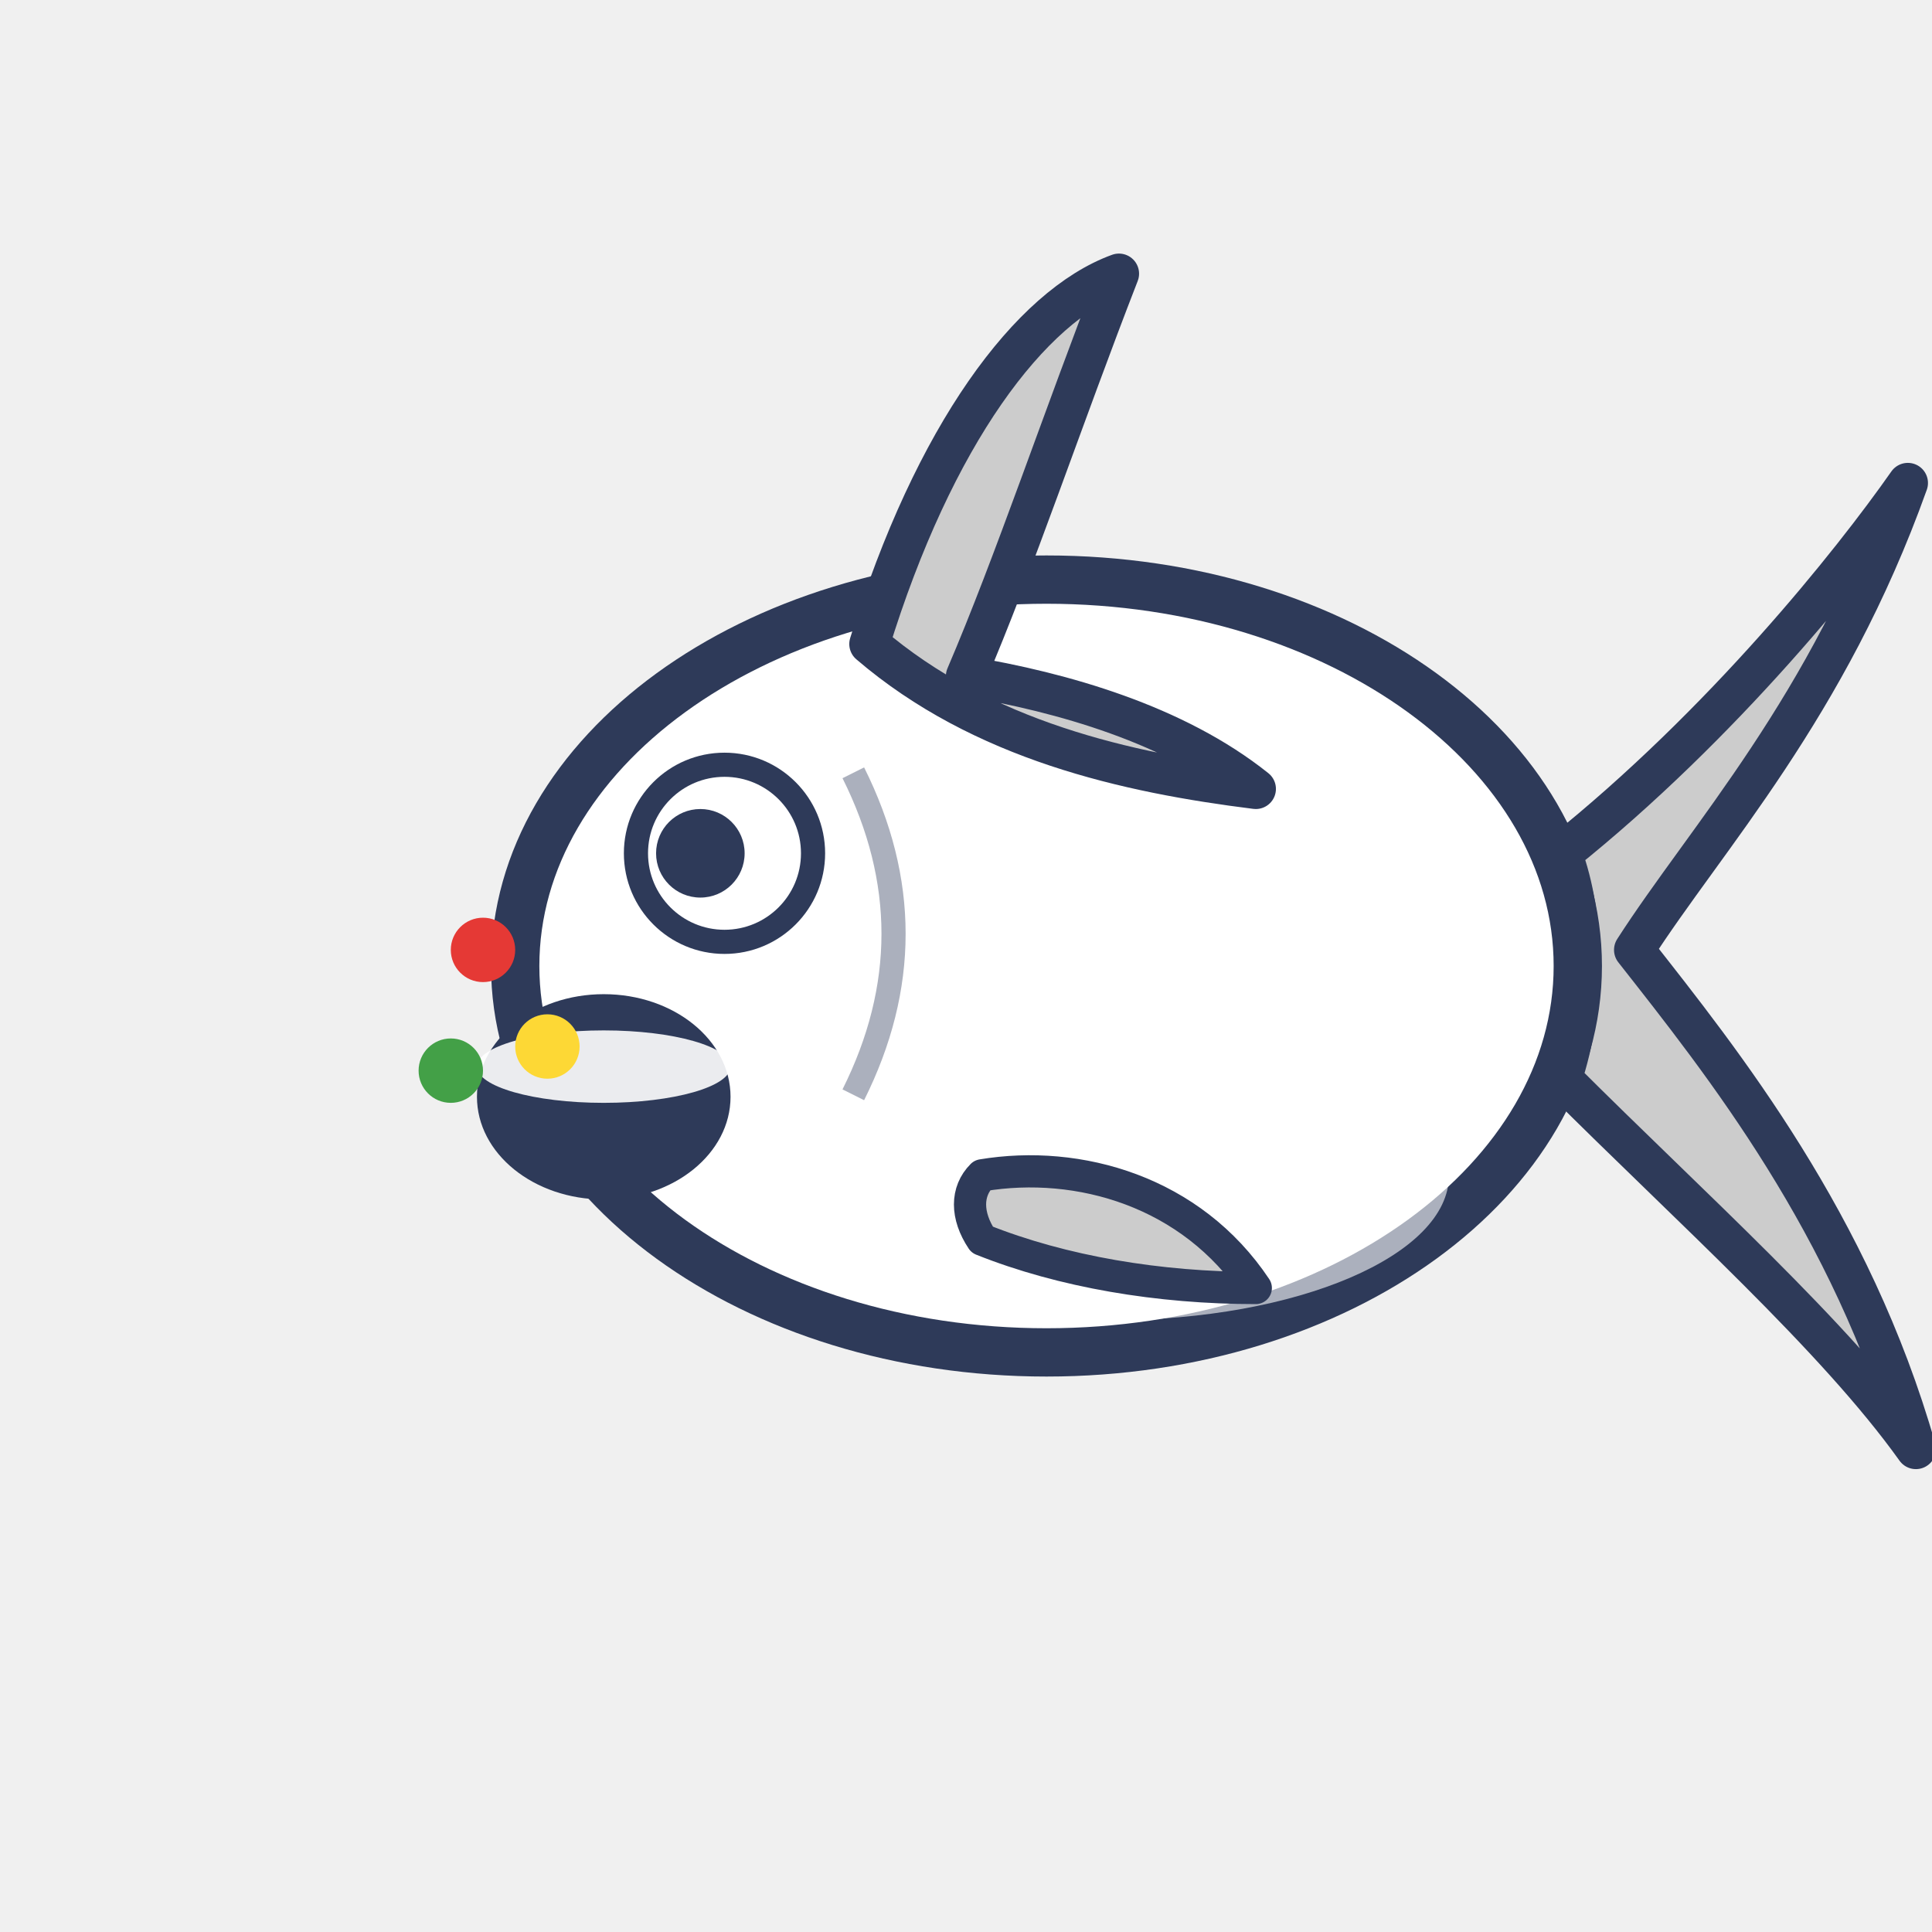
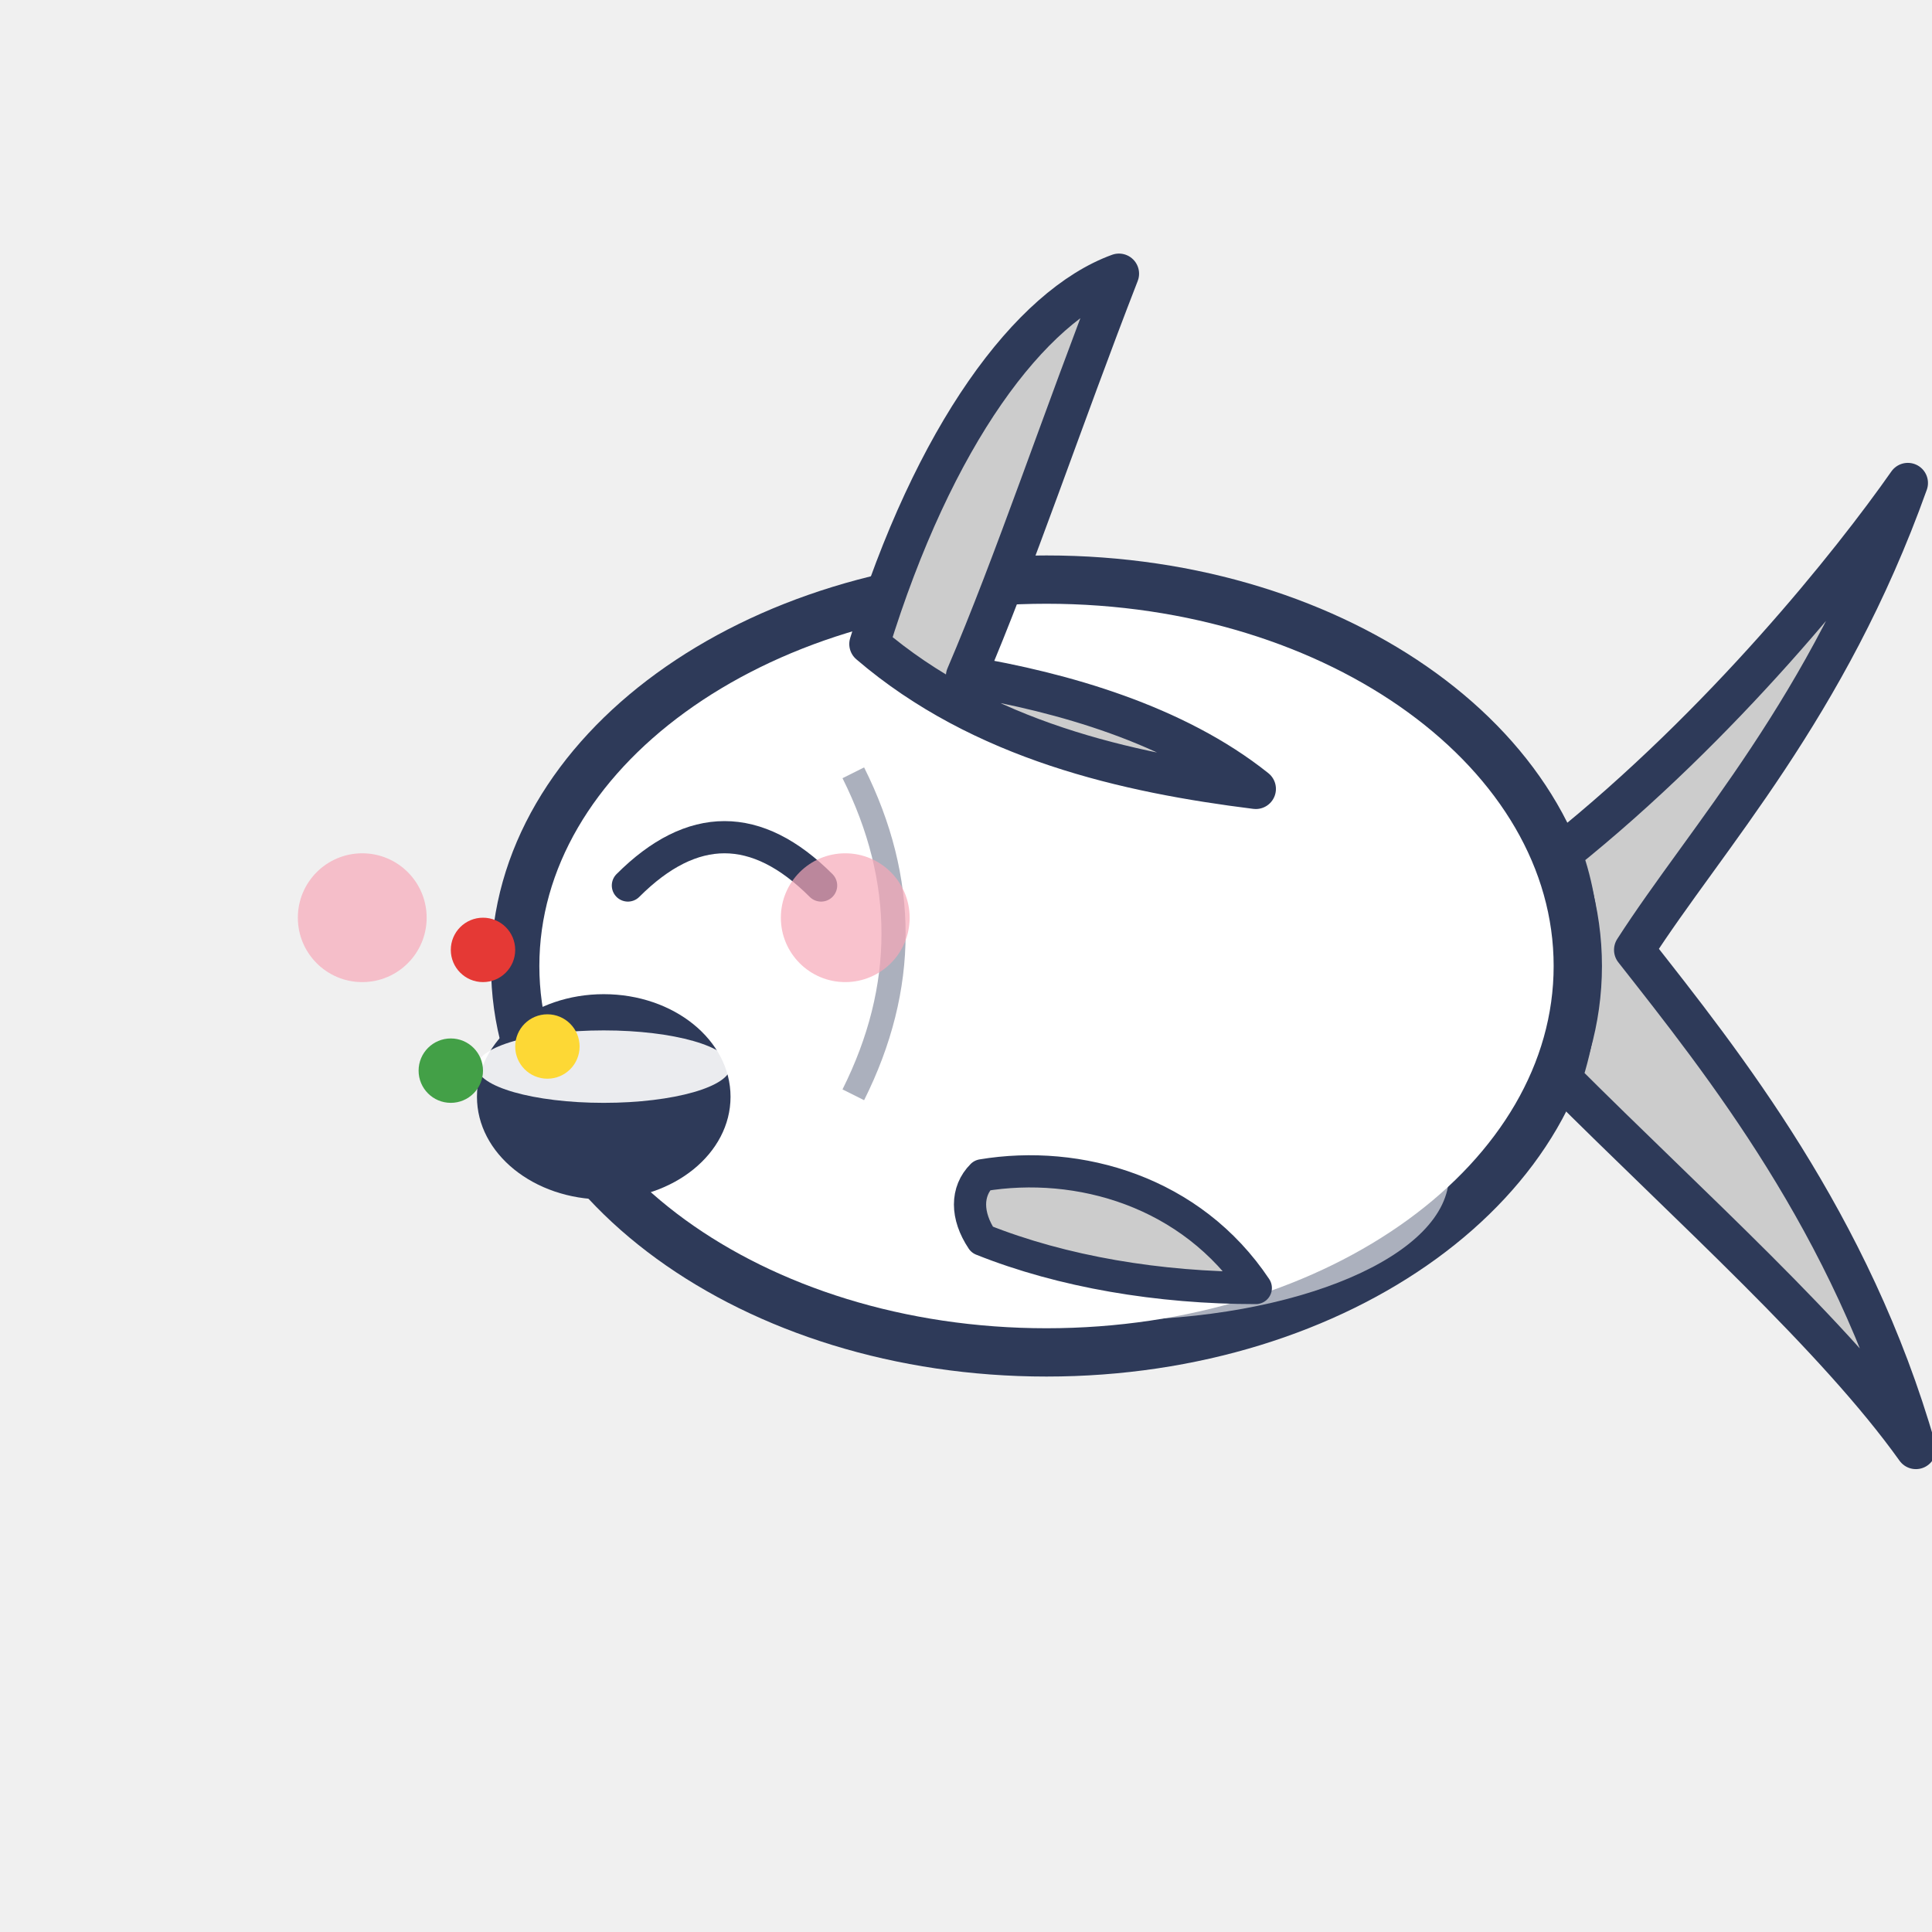
<svg xmlns="http://www.w3.org/2000/svg" viewBox="0 0 240 240" width="240" height="240">
  <defs>
    <linearGradient id="rainbowGrad" x1="0%" y1="0%" x2="100%" y2="100%">
      <stop offset="0%" stop-color="#E53935" />
      <stop offset="20%" stop-color="#FB8C00" />
      <stop offset="40%" stop-color="#FDD835" />
      <stop offset="60%" stop-color="#43A047" />
      <stop offset="80%" stop-color="#1E88E5" />
      <stop offset="100%" stop-color="#8E24AA" />
    </linearGradient>
  </defs>
  <g>
    <path d="M194,106 C214,90 230,70 237,60 C227,88 212,104 203,118 C214,132 230,152 238,180 C228,166 210,150 194,134 C197,125 197,114 194,106 Z" fill="rgb(204,204,204)" stroke="#2E3A59" stroke-width="5" stroke-linejoin="round" stroke-linecap="round" />
    <ellipse cx="130" cy="120" rx="66" ry="48" fill="#FFFFFF" stroke="#2E3A59" stroke-width="6" />
    <ellipse cx="138" cy="146" rx="42" ry="18" fill="rgb(255,255,255)" opacity="0.6" />
    <path d="M108,80 C116,54 128,38 139,34 C132,52 126,70 120,84 C132,86 146,90 156,98 C140,96 122,92 108,80 Z" fill="rgb(204,204,204)" stroke="#2E3A59" stroke-width="5" stroke-linejoin="round" stroke-linecap="round" />
    <path d="M122,146 C134,144 148,148 156,160 C144,160 132,158 122,154 C120,151 120,148 122,146 Z" fill="rgb(204,204,204)" stroke="#2E3A59" stroke-width="4" stroke-linejoin="round" stroke-linecap="round" />
    <path d="M106 96 Q116 116 106 136" stroke="#2E3A59" stroke-width="3" fill="none" opacity="0.4" />
-     <circle cx="90" cy="106" r="11" fill="#fff" stroke="#2E3A59" stroke-width="3" />
-     <circle cx="87" cy="106" r="5.5" fill="#2E3A59" />
+     <path d="M78 110 Q90 98 102 110" stroke="#2E3A59" stroke-width="4" fill="none" stroke-linecap="round" />
    <ellipse cx="75" cy="136.25" rx="15.75" ry="12.75" fill="#2E3A59" />
    <ellipse cx="75" cy="132.5" rx="15.75" ry="4.5" fill="#fff" opacity="0.9" />
  </g>
+   <circle cx="45" cy="114" r="8" fill="#F7A8B8" opacity="0.7" />
+   <circle cx="105" cy="114" r="8" fill="#F7A8B8" opacity="0.7" />
  <circle cx="60" cy="118" r="4" fill="#E53935" />
  <circle cx="68" cy="130" r="4" fill="#FDD835" />
  <circle cx="56" cy="133" r="4" fill="#43A047" />
</svg>
